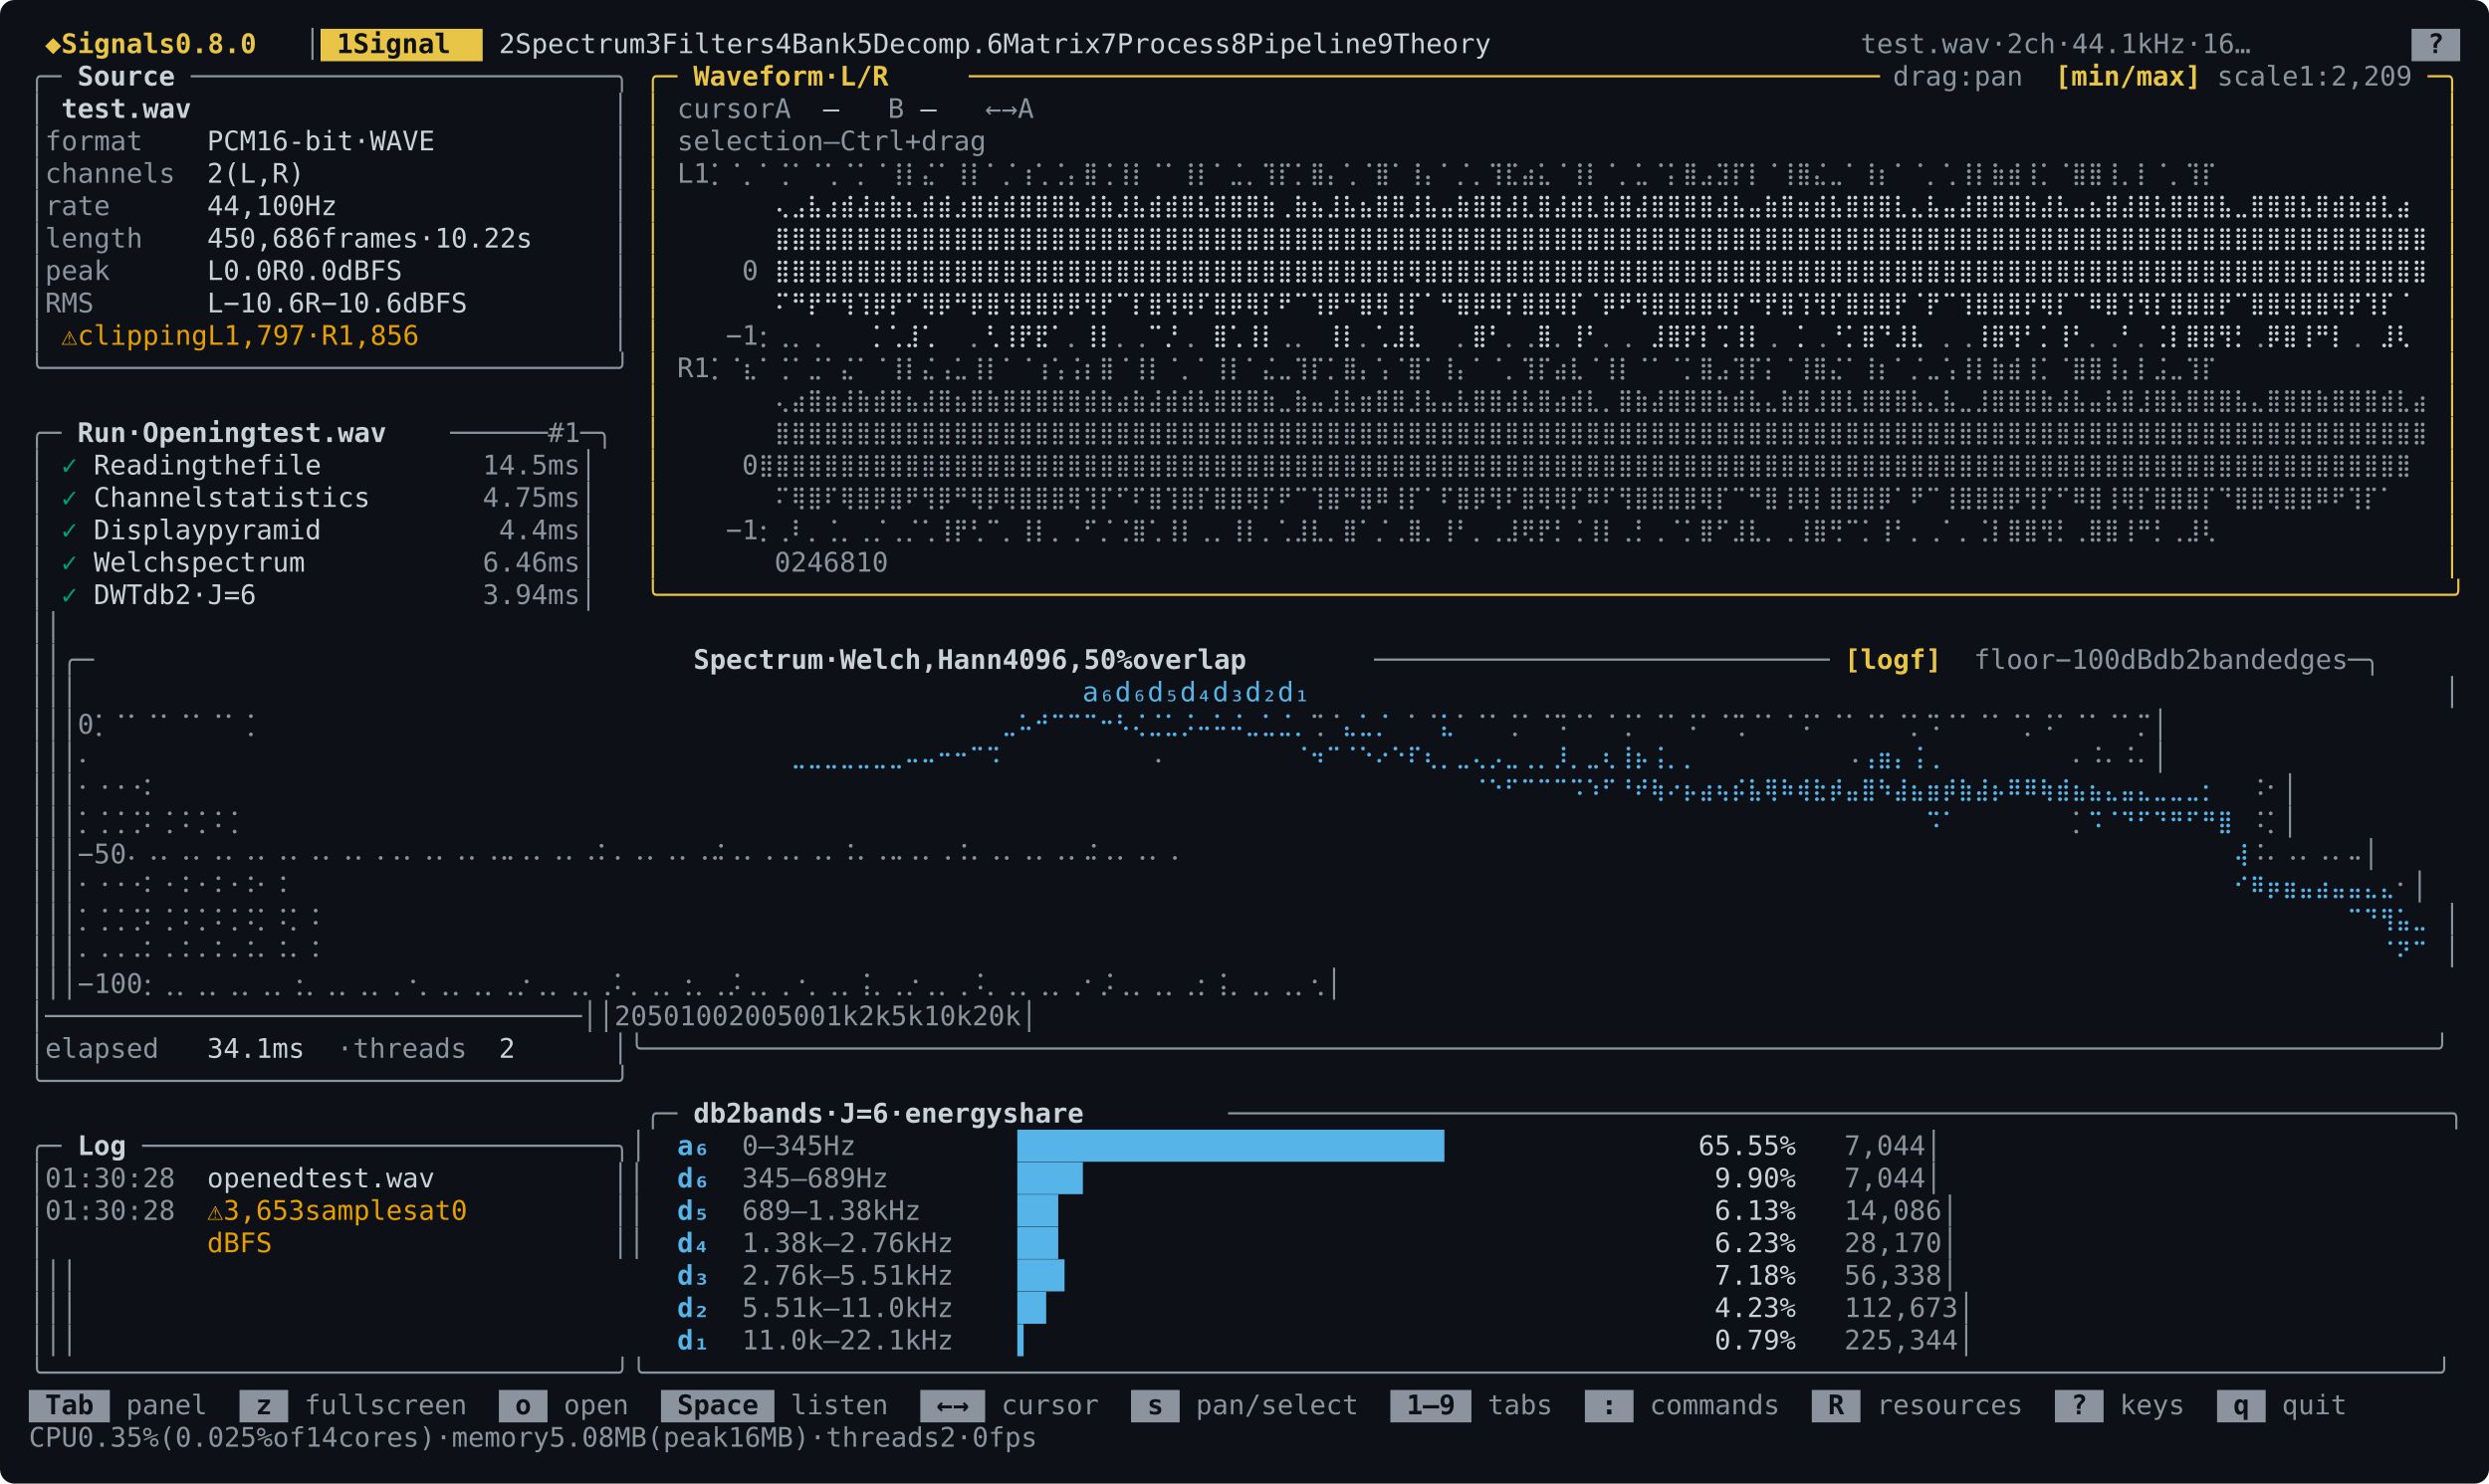
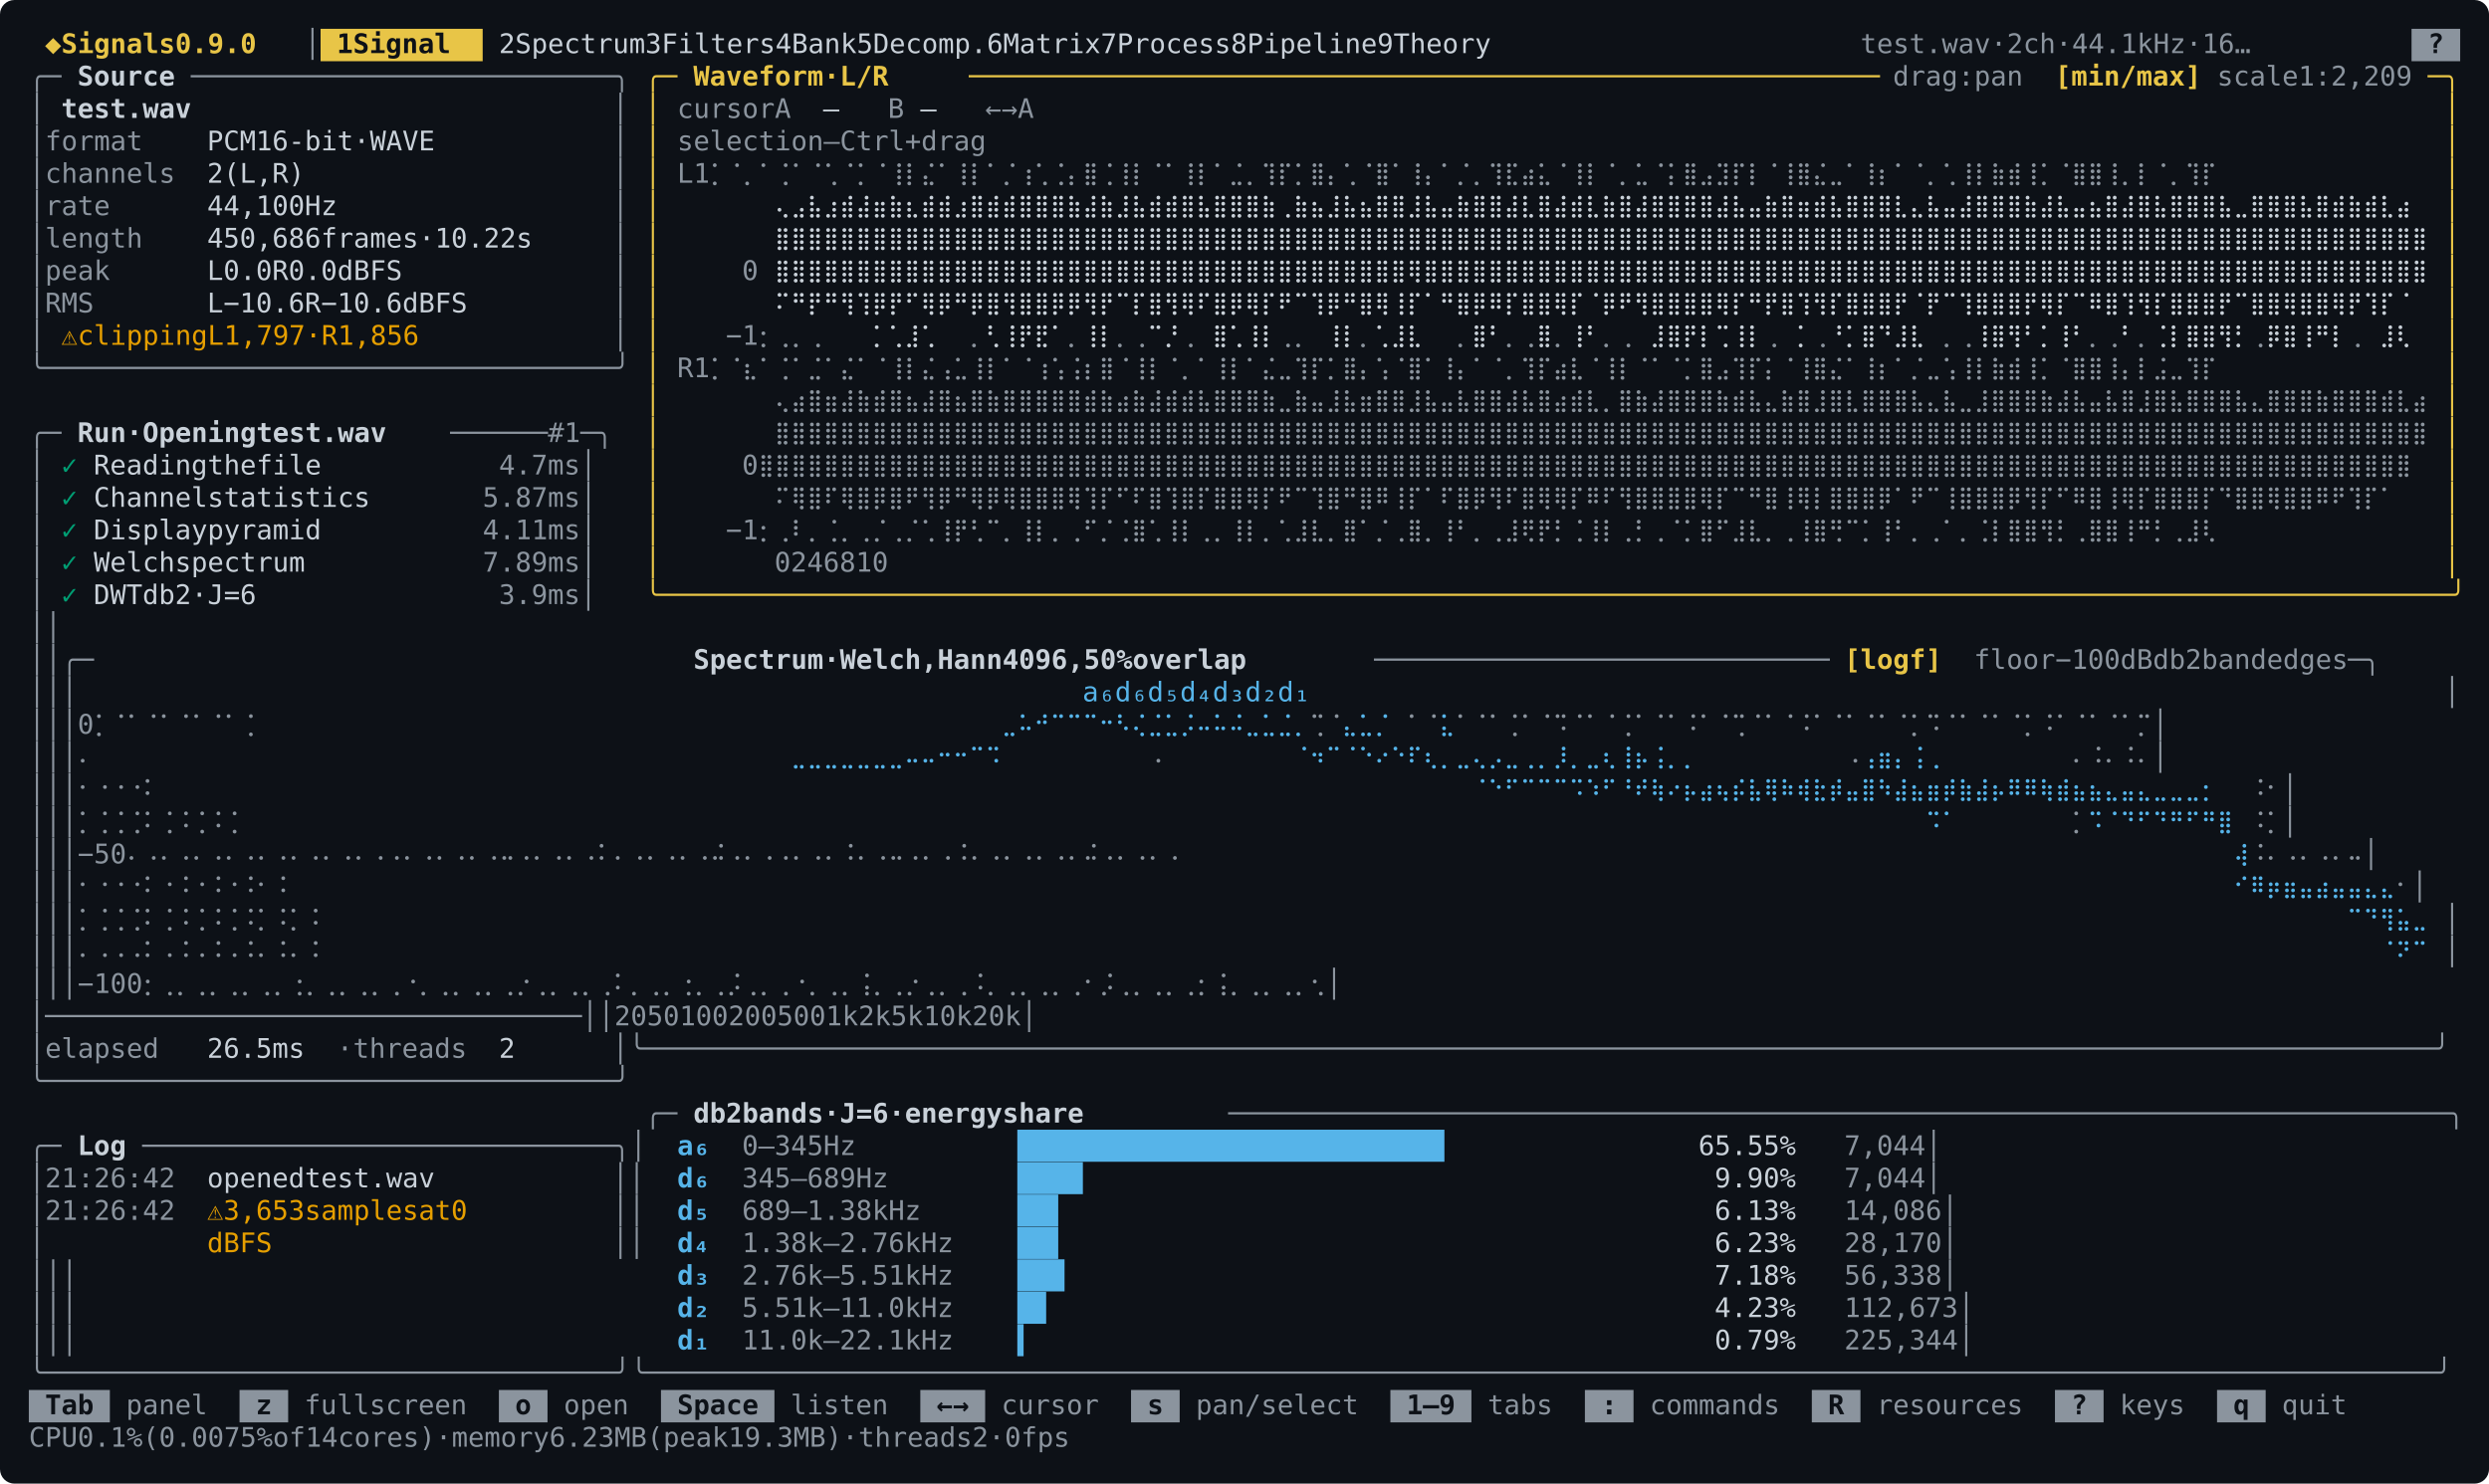
<svg xmlns="http://www.w3.org/2000/svg" width="1382" height="824" viewBox="0 0 1382 824" font-family="ui-monospace, SFMono-Regular, Menlo, Consolas, &quot;DejaVu Sans Mono&quot;, &quot;Liberation Mono&quot;, monospace" font-size="15">
  <rect width="1382" height="824" rx="8" fill="#0d1117" />
  <rect x="178" y="16" width="90" height="18" fill="#e8c547" />
  <rect x="1339" y="16" width="27" height="18" fill="#8b949e" />
-   <text x="25 43 52 61 70 79 88 97 115 124 133 142 151" y="29.5" fill="#e8c547" font-weight="bold">◆Signals0.8.0</text>
+   <text x="25 43 52 61 70 79 88 97 115 124 133 142 151" y="29.5" fill="#e8c547" font-weight="bold">◆Signals0.9.0</text>
  <text x="169" y="29.5" fill="#8b949e">│</text>
  <text x="187 205 214 223 232 241 250" y="29.5" fill="#0d1117" font-weight="bold">1Signal</text>
  <text x="277 295 304 313 322 331 340 349 358 385 403 412 421 430 439 448 457 484 502 511 520 529 556 574 583 592 601 610 619 628 655 673 682 691 700 709 718 745 763 772 781 790 799 808 817 844 862 871 880 889 898 907 916 925 952 970 979 988 997 1006 1015" y="29.5" fill="#c9d1d9">2Spectrum3Filters4Bank5Decomp.6Matrix7Process8Pipeline9Theory</text>
  <text x="1033 1042 1051 1060 1069 1078 1087 1096 1114 1132 1150 1159 1177 1195 1204 1213 1222 1240 1249 1258 1276 1294 1303 1312" y="29.5" fill="#8b949e">test.wav·2ch·44.1kHz·16…</text>
  <text x="1348" y="29.5" fill="#0d1117" font-weight="bold">?</text>
  <text x="16 25" y="47.5" fill="#8b949e">╭─</text>
  <text x="43 52 61 70 79 88" y="47.5" fill="#c9d1d9" font-weight="bold">Source</text>
  <text x="106 115 124 133 142 151 160 169 178 187 196 205 214 223 232 241 250 259 268 277 286 295 304 313 322 331 340" y="47.5" fill="#8b949e">──────────────────────────╮</text>
  <text x="358 367" y="47.5" fill="#e8c547">╭─</text>
  <text x="385 394 403 412 421 430 439 448 466 484 502 520" y="47.5" fill="#e8c547" font-weight="bold">Waveform·L/R</text>
  <text x="538 547 556 565 574 583 592 601 610 619 628 637 646 655 664 673 682 691 700 709 718 727 736 745 754 763 772 781 790 799 808 817 826 835 844 853 862 871 880 889 898 907 916 925 934 943 952 961 970 979 988 997 1006 1015 1024 1033" y="47.5" fill="#e8c547">────────────────────────────────────────────────────────</text>
  <text x="1051 1060 1069 1078 1087 1105 1114 1123" y="47.5" fill="#8b949e">drag:pan</text>
  <text x="1141 1150 1159 1168 1177 1186 1195 1204 1213" y="47.5" fill="#e8c547" font-weight="bold">[min/max]</text>
  <text x="1231 1240 1249 1258 1267 1285 1294 1303 1312 1321 1330 1339" y="47.5" fill="#8b949e">scale1:2,209</text>
  <text x="1348 1357" y="47.5" fill="#e8c547">─╮</text>
  <text x="16" y="65.5" fill="#8b949e">│</text>
  <text x="34 43 52 61 70 79 88 97" y="65.5" fill="#c9d1d9" font-weight="bold">test.wav</text>
  <text x="340" y="65.5" fill="#8b949e">│</text>
  <text x="358" y="65.5" fill="#e8c547">│</text>
  <text x="376 385 394 403 412 421 439" y="65.5" fill="#8b949e">cursorA</text>
  <text x="457" y="65.5" fill="#c9d1d9">—</text>
  <text x="493" y="65.5" fill="#8b949e">B</text>
  <text x="511" y="65.5" fill="#c9d1d9">—</text>
  <text x="547 556 574" y="65.5" fill="#8b949e">←→A</text>
  <text x="1357" y="65.5" fill="#e8c547">│</text>
  <text x="16 34 43 52 61 70 79" y="83.5" fill="#8b949e">│format</text>
  <text x="115 124 133 151 160 169 178 187 196 214 232 241 250 259" y="83.5" fill="#c9d1d9">PCM16-bit·WAVE</text>
  <text x="340" y="83.5" fill="#8b949e">│</text>
  <text x="358" y="83.5" fill="#e8c547">│</text>
  <text x="376 385 394 403 412 421 430 439 448 466 484 493 502 511 529 547 556 565 574" y="83.5" fill="#8b949e">selection—Ctrl+drag</text>
  <text x="1357" y="83.5" fill="#e8c547">│</text>
  <text x="16 34 43 52 61 70 79 88 97" y="101.5" fill="#8b949e">│channels</text>
  <text x="115 133 142 151 169 178" y="101.5" fill="#c9d1d9">2(L,R)</text>
  <text x="340" y="101.5" fill="#8b949e">│</text>
  <text x="358" y="101.5" fill="#e8c547">│</text>
  <text x="376 412 430 439 448 457 466 484 493 511 520 538 547 556 565 574 592 601 610 619 628 637 646 655 664 673 682 691 700 709 727 736 745 754 763 772 781 790 808 817 826 835 844 853 862 871 880 889 898 907 916 925 934 943 952 961 970 979 988 997 1006 1024 1033 1042 1051 1060 1078 1087 1096 1105 1114 1123 1132 1141 1150 1159 1168 1177 1186 1195 1204 1213 1222 1231 1240 1249 1258 1267 1276 1285 1294 1303 1312 1321 1330" y="101.5" fill="#8b949e">L1⡁⠈⡀⠁⢈⠁⠈⢁⠈⡁⠈⢸⡇⣌⠁⢸⡇⠁⡈⢰⢁⢈⡄⣿⢈⢸⡇⠈⠁⢸⡇⠁⣈⡀⢹⡏⡁⣿⡄⢁⠈⣿⠁⢸⡄⠁⡈⡀⢹⣏⣴⣅⠈⢸⡇⠈⡀⣁⠈⡅⣿⣠⣹⡏⡇⠈⢸⣿⣌⣀⠁⢸⡆⠁⠈⡀⢁⢸⡇⣷⣾⢸⡁⠈⣿⣿⢸⡀⡇⠈⡀⢹⡏</text>
  <text x="1357" y="101.5" fill="#e8c547">│</text>
  <text x="16 34 43 52 61" y="119.5" fill="#8b949e">│rate</text>
  <text x="115 124 133 142 151 160 178 187" y="119.5" fill="#c9d1d9">44,100Hz</text>
  <text x="340" y="119.5" fill="#8b949e">│</text>
  <text x="358" y="119.5" fill="#e8c547">│</text>
  <text x="430 439 448 457 466 475 484 493 502 511 520 529 538 547 556 565 574 583 592 601 610 619 628 637 646 655 664 673 682 691 700 709 718 727 736 745 754 763 772 781 790 799 808 817 826 835 844 853 862 871 880 898 907 916 925 934 943 952 961 970 979 988 997 1006 1015 1024 1033 1042 1051 1060 1069 1078 1087 1096 1105 1114 1123 1132 1141 1150 1159 1168 1177 1186 1195 1204 1213 1222 1231 1240 1249 1258 1267 1276 1285 1294 1303 1312 1321 1330 1339" y="119.5" fill="#c9d1d9">⢄⣠⣧⣰⣾⣼⣶⣷⣆⣾⣾⣰⣿⣾⣾⣿⣿⣿⣷⣼⣷⣸⣧⣾⣾⣿⣧⣿⣿⣿⣷⢀⣷⣦⣸⣧⣦⣿⣿⣸⣧⣤⣷⣿⣿⣼⣇⣿⣼⣾⣇⣷⣿⣼⣿⣿⣿⣿⣼⣧⣤⣷⣿⣶⣾⣧⣿⣿⣿⣇⣄⣧⣤⣼⣿⣿⣿⣷⣼⣧⣤⣦⣿⣼⣿⣧⣿⣿⣿⣧⣀⣿⣿⣿⣧⣿⣾⣷⣾⣇⣴</text>
  <text x="1357" y="119.5" fill="#e8c547">│</text>
  <text x="16 34 43 52 61 70 79" y="137.5" fill="#8b949e">│length</text>
  <text x="115 124 133 142 151 160 169 187 196 205 214 223 232 250 268 277 286 295 304 322" y="137.5" fill="#c9d1d9">450,686frames·10.22s</text>
  <text x="340" y="137.5" fill="#8b949e">│</text>
  <text x="358" y="137.5" fill="#e8c547">│</text>
  <text x="430 439 448 457 466 475 484 493 502 511 520 529 538 547 556 565 574 583 592 601 610 619 628 637 646 655 664 673 682 691 700 709 718 727 736 745 754 763 772 781 790 799 808 817 826 835 844 853 862 871 880 889 898 907 916 925 934 943 952 961 970 979 988 997 1006 1015 1024 1033 1042 1051 1060 1069 1078 1087 1096 1105 1114 1123 1132 1141 1150 1159 1168 1177 1186 1195 1204 1213 1222 1231 1240 1249 1258 1267 1276 1285 1294 1303 1312 1321 1330 1339" y="137.5" fill="#c9d1d9">⣿⣿⣿⣿⣿⣿⣿⣿⣿⣿⣿⣿⣿⣿⣿⣿⣿⣿⣿⣿⣿⣿⣿⣿⣿⣿⣿⣿⣿⣿⣿⣿⣿⣿⣿⣿⣿⣿⣿⣿⣿⣿⣿⣿⣿⣿⣿⣿⣿⣿⣿⣿⣿⣿⣿⣿⣿⣿⣿⣿⣿⣿⣿⣿⣿⣿⣿⣿⣿⣿⣿⣿⣿⣿⣿⣿⣿⣿⣿⣿⣿⣿⣿⣿⣿⣿⣿⣿⣿⣿⣿⣿⣿⣿⣿⣿⣿⣿⣿⣿⣿⣿</text>
  <text x="1357" y="137.5" fill="#e8c547">│</text>
  <text x="16 34 43 52 61" y="155.5" fill="#8b949e">│peak</text>
  <text x="115 133 142 151 178 196 205 214 232 241 250 259" y="155.5" fill="#c9d1d9">L0.0R0.0dBFS</text>
  <text x="340" y="155.5" fill="#8b949e">│</text>
  <text x="358" y="155.5" fill="#e8c547">│</text>
  <text x="412" y="155.5" fill="#8b949e">0</text>
  <text x="430 439 448 457 466 475 484 493 502 511 520 529 538 547 556 565 574 583 592 601 610 619 628 637 646 655 664 673 682 691 700 709 718 727 736 745 754 763 772 781 790 799 808 817 826 835 844 853 862 871 880 889 898 907 916 925 934 943 952 961 970 979 988 997 1006 1015 1024 1033 1042 1051 1060 1069 1078 1087 1096 1105 1114 1123 1132 1141 1150 1159 1168 1177 1186 1195 1204 1213 1222 1231 1240 1249 1258 1267 1276 1285 1294 1303 1312 1321 1330 1339" y="155.5" fill="#c9d1d9">⣿⣿⣿⣿⣿⣿⣿⣿⣿⣿⣿⣿⣿⣿⣿⣿⣿⣿⣿⣿⣿⣿⣿⣿⣿⣿⣿⣿⣿⣿⣿⣿⣿⣿⣿⣿⣿⣿⣿⢿⣿⣿⣿⣿⣿⣿⣿⣿⣿⣿⣿⣿⣿⣿⣿⣿⣿⣿⣿⣿⣿⣿⣿⣿⣿⣿⣿⣿⣿⣿⣿⣿⣿⣿⣿⣿⣿⣿⣿⣿⣿⣿⣿⣿⣿⣿⣿⣿⣿⣿⣿⣿⣿⣿⣿⣿⣿⣿⣿⣿⣿⣿</text>
  <text x="1357" y="155.5" fill="#e8c547">│</text>
  <text x="16 34 43 52" y="173.5" fill="#8b949e">│RMS</text>
  <text x="115 133 142 151 160 169 196 214 223 232 241 250 268 277 286 295" y="173.5" fill="#c9d1d9">L−10.6R−10.6dBFS</text>
  <text x="340" y="173.5" fill="#8b949e">│</text>
  <text x="358" y="173.5" fill="#e8c547">│</text>
  <text x="430 439 448 457 466 475 484 493 502 511 520 529 538 547 556 565 574 583 592 601 610 619 628 637 646 655 664 673 682 691 700 718 727 736 745 754 763 772 781 790 799 808 817 826 835 844 853 862 871 880 889 898 907 916 925 934 943 952 961 970 979 988 997 1006 1015 1024 1033 1042 1051 1060 1069 1078 1087 1096 1105 1114 1123 1132 1141 1150 1159 1168 1177 1186 1195 1204 1213 1222 1231 1240 1249 1258 1267 1276 1285 1294 1303 1312 1321 1330 1339" y="173.5" fill="#c9d1d9">⠍⠛⡟⠛⢻⢹⡿⡟⠋⢿⡿⠛⡿⣿⢻⣿⣿⡿⡿⢻⡟⠉⡏⣿⢻⢿⠏⣿⡿⢿⡏⠟⠉⢹⡿⠛⣿⢿⢸⡏⠁⠛⣿⡿⠿⡏⣿⣿⢿⡏⠈⡿⠟⢻⣿⣿⣿⣿⢿⡏⠛⡟⣿⢹⢻⡏⣿⣿⣿⡟⠈⡟⠉⢹⣿⣿⣿⡟⢿⡏⠉⠿⣿⢹⢻⡏⣿⣿⣿⡟⠉⣿⣿⢿⣿⣿⢿⡟⢹⡏⠈</text>
  <text x="1357" y="173.5" fill="#e8c547">│</text>
  <text x="16" y="191.5" fill="#8b949e">│</text>
  <text x="34 52 61 70 79 88 97 106 115 133 151 160 169 178 187 205 223 241 250 259 268 277" y="191.5" fill="#e69f00">⚠clippingL1,797·R1,856</text>
  <text x="340" y="191.5" fill="#8b949e">│</text>
  <text x="358" y="191.5" fill="#e8c547">│</text>
  <text x="403 412 430 439 457 466" y="191.5" fill="#8b949e">−1⡂⢀⡀⢀</text>
  <text x="484 493 511 520" y="191.5" fill="#c9d1d9">⡁⢁⣸⢁</text>
  <text x="538" y="191.5" fill="#8b949e">⡀</text>
  <text x="547 556 565 574 583" y="191.5" fill="#c9d1d9">⢃⢸⡟⣟⠁</text>
  <text x="592" y="191.5" fill="#8b949e">⡀</text>
  <text x="601 610" y="191.5" fill="#c9d1d9">⢸⡇</text>
  <text x="619 628" y="191.5" fill="#8b949e">⡀⢀</text>
  <text x="637 646" y="191.5" fill="#c9d1d9">⠉⡘</text>
  <text x="655" y="191.5" fill="#8b949e">⢀</text>
  <text x="673 682 691 700" y="191.5" fill="#c9d1d9">⣿⢁⢸⡇</text>
  <text x="709 727" y="191.5" fill="#8b949e">⢀⡀</text>
  <text x="736 745" y="191.5" fill="#c9d1d9">⢸⡇</text>
  <text x="754" y="191.5" fill="#8b949e">⡀</text>
  <text x="763 781 790" y="191.5" fill="#c9d1d9">⢁⣸⣇</text>
  <text x="808" y="191.5" fill="#8b949e">⡀</text>
  <text x="817 826" y="191.5" fill="#c9d1d9">⣿⠃</text>
  <text x="835 844" y="191.5" fill="#8b949e">⡀⢀</text>
  <text x="853" y="191.5" fill="#c9d1d9">⣿</text>
  <text x="862" y="191.5" fill="#8b949e">⡀</text>
  <text x="871 880" y="191.5" fill="#c9d1d9">⢸⠃</text>
  <text x="889 898" y="191.5" fill="#8b949e">⡀⢀</text>
  <text x="916 925 934 943 952 961 970" y="191.5" fill="#c9d1d9">⣸⣿⡟⡇⢉⢸⡇</text>
  <text x="979" y="191.5" fill="#8b949e">⢀</text>
  <text x="997" y="191.5" fill="#c9d1d9">⡁</text>
  <text x="1006" y="191.5" fill="#8b949e">⢀</text>
  <text x="1015 1024 1033 1042 1051 1060" y="191.5" fill="#c9d1d9">⠘⡁⣿⠙⣸⣇</text>
  <text x="1078 1087" y="191.5" fill="#8b949e">⡀⢀</text>
  <text x="1096 1105 1114 1123 1132 1141 1150" y="191.5" fill="#c9d1d9">⢸⣿⢻⠃⡁⢸⠃</text>
  <text x="1159 1168" y="191.5" fill="#8b949e">⡀⢀</text>
  <text x="1177" y="191.5" fill="#c9d1d9">⠃</text>
  <text x="1186" y="191.5" fill="#8b949e">⡀</text>
  <text x="1195 1204 1213 1222 1231 1240" y="191.5" fill="#c9d1d9">⢈⡇⣿⣿⢻⡃</text>
  <text x="1249" y="191.5" fill="#8b949e">⢀</text>
  <text x="1258 1267 1276 1285 1294" y="191.5" fill="#c9d1d9">⡿⣿⢸⠛⡇</text>
  <text x="1303" y="191.5" fill="#8b949e">⢀</text>
  <text x="1321 1330" y="191.5" fill="#c9d1d9">⣸⢇</text>
  <text x="1357" y="191.5" fill="#e8c547">│</text>
  <text x="16 25 34 43 52 61 70 79 88 97 106 115 124 133 142 151 160 169 178 187 196 205 214 223 232 241 250 259 268 277 286 295 304 313 322 331 340" y="209.5" fill="#8b949e">╰───────────────────────────────────╯</text>
  <text x="358" y="209.5" fill="#e8c547">│</text>
  <text x="376 412 430 439 448 457 466 484 493 511 520 538 547 556 565 574 583 592 601 610 619 628 637 646 655 664 673 682 691 700 709 718 727 736 745 754 763 772 781 790 808 817 826 835 844 853 862 871 880 889 898 907 916 925 934 943 952 961 970 979 997 1006 1024 1033 1042 1051 1060 1078 1087 1096 1105 1114 1132 1141 1150 1159 1168 1177 1186 1195 1204 1213 1222 1231 1240 1249 1258 1267 1276 1285 1294 1303 1312 1321 1330" y="209.5" fill="#8b949e">R1⡁⠈⣆⠁⢈⠁⣈⠁⣌⠁⠈⢸⡇⣌⢠⣁⢸⡇⠁⠈⢰⢡⢨⡆⣿⠈⢸⡇⠈⡀⠁⢸⡇⠁⣌⣀⢹⡏⡁⣿⡄⢡⠈⣿⠁⢸⡄⠁⠈⡀⢹⡏⣴⣇⠈⢸⡇⠈⠁⠈⡁⣿⣠⢹⡏⡅⠈⢸⣿⣌⠁⢸⡆⠁⡈⣀⢡⢸⡇⣷⣾⢸⡁⠈⣿⣿⢸⡄⡇⣨⣀⢹⡏</text>
  <text x="1357" y="209.5" fill="#e8c547">│</text>
  <text x="358" y="227.5" fill="#e8c547">│</text>
  <text x="430 439 448 457 466 475 484 493 502 511 520 529 538 547 556 565 574 583 592 601 610 619 628 637 646 655 664 673 682 691 700 709 718 727 736 745 754 763 772 781 790 799 808 817 826 835 844 853 862 871 880 889 898 907 916 925 934 943 952 961 970 979 988 997 1006 1015 1024 1033 1042 1051 1060 1069 1078 1087 1096 1105 1114 1123 1132 1141 1150 1159 1168 1177 1186 1195 1204 1213 1222 1231 1240 1249 1258 1267 1276 1285 1294 1303 1312 1321 1330 1339" y="227.5" fill="#8b949e">⢄⣴⣿⣶⣼⣷⣾⣿⣦⣼⣿⣦⣿⣷⣿⣿⣿⣿⣿⣾⣷⣴⣷⣼⣾⣾⣧⣿⣿⣿⣷⣀⣷⣤⣸⣧⣶⣿⣿⣸⣧⣤⣧⣿⣿⣼⣧⣿⣴⣾⣇⡀⣿⣷⣼⣿⣿⣿⣷⣾⣧⣄⣷⣿⣸⣿⣇⣿⣿⣿⣧⣄⣧⣀⣸⣿⣿⣿⣷⣼⣧⣤⣧⣿⣸⣿⣧⣿⣿⣿⣧⣄⣿⣿⣿⣷⣿⣿⣿⣾⣇⣴</text>
  <text x="1357" y="227.5" fill="#e8c547">│</text>
  <text x="16 25" y="245.5" fill="#8b949e">╭─</text>
  <text x="43 52 61 79 97 106 115 124 133 142 151 169 178 187 196 205 214 223 232" y="245.5" fill="#c9d1d9" font-weight="bold">Run·Openingtest.wav</text>
  <text x="250 259 268 277 286 295 313 322 331 340" y="245.5" fill="#8b949e">──────#1─╮</text>
  <text x="358" y="245.5" fill="#e8c547">│</text>
  <text x="430 439 448 457 466 475 484 493 502 511 520 529 538 547 556 565 574 583 592 601 610 619 628 637 646 655 664 673 682 691 700 709 718 727 736 745 754 763 772 781 790 799 808 817 826 835 844 853 862 871 880 889 898 907 916 925 934 943 952 961 970 979 988 997 1006 1015 1024 1033 1042 1051 1060 1069 1078 1087 1096 1105 1114 1123 1132 1141 1150 1159 1168 1177 1186 1195 1204 1213 1222 1231 1240 1249 1258 1267 1276 1285 1294 1303 1312 1321 1330 1339" y="245.5" fill="#8b949e">⣿⣿⣿⣿⣿⣿⣿⣿⣿⣿⣿⣿⣿⣿⣿⣿⣿⣿⣿⣿⣿⣿⣿⣿⣿⣿⣿⣿⣿⣿⣿⣿⣿⣿⣿⣿⣿⣿⣿⣿⣿⣿⣿⣿⣿⣿⣿⣿⣿⣿⣿⣿⣿⣿⣿⣿⣿⣿⣿⣿⣿⣿⣿⣿⣿⣿⣿⣿⣿⣿⣿⣿⣿⣿⣿⣿⣿⣿⣿⣿⣿⣿⣿⣿⣿⣿⣿⣿⣿⣿⣿⣿⣿⣿⣿⣿⣿⣿⣿⣿⣿⣿</text>
  <text x="1357" y="245.5" fill="#e8c547">│</text>
  <text x="16" y="263.5" fill="#8b949e">│</text>
  <text x="34" y="263.5" fill="#009e73">✓</text>
  <text x="52 61 70 79 88 97 106 124 133 142 160 169 178 187" y="263.5" fill="#c9d1d9">Readingthefile</text>
-   <text x="268 277 286 295 313 322 340" y="263.5" fill="#8b949e">14.5ms│</text>
+   <text x="277 286 295 313 322 340" y="263.5" fill="#8b949e">4.7ms│</text>
  <text x="358" y="263.5" fill="#e8c547">│</text>
  <text x="412 430 439 448 457 466 475 484 493 502 511 520 529 538 547 556 565 574 583 592 601 610 619 628 637 646 655 664 673 682 691 700 709 718 727 736 745 754 763 772 781 790 799 808 817 826 835 844 853 862 871 880 889 898 907 916 925 934 943 952 961 970 979 988 997 1006 1015 1024 1033 1042 1051 1060 1069 1078 1087 1096 1105 1114 1123 1132 1141 1150 1159 1168 1177 1186 1195 1204 1213 1222 1231 1240 1249 1258 1267 1276 1285 1294 1303 1312 1321 1330 1339" y="263.5" fill="#8b949e">0⣿⣿⣿⣿⣿⣿⣿⣿⣿⣿⣿⣿⣿⣿⣿⣿⣿⣿⣿⣿⣿⣿⣿⣿⣿⣿⣿⣿⣿⣿⣿⣿⣿⣿⣿⣿⣿⣿⣿⣿⣿⣿⣿⣿⣿⣿⣿⣿⣿⣿⣿⣿⣿⣿⣿⣿⣿⣿⣿⣿⣿⣿⣿⣿⣿⣿⣿⣿⣿⣿⣿⣿⣿⣿⣿⣿⣿⣿⣿⣿⣿⣿⣿⣿⣿⣿⣿⣿⣿⣿⣿⣿⣿⣿⣿⣿⣿⣿⣿⣿⣿⣿</text>
  <text x="1357" y="263.5" fill="#e8c547">│</text>
  <text x="16" y="281.5" fill="#8b949e">│</text>
  <text x="34" y="281.5" fill="#009e73">✓</text>
  <text x="52 61 70 79 88 97 106 124 133 142 151 160 169 178 187 196 205" y="281.5" fill="#c9d1d9">Channelstatistics</text>
-   <text x="268 277 286 295 313 322 340" y="281.5" fill="#8b949e">4.75ms│</text>
+   <text x="268 277 286 295 313 322 340" y="281.5" fill="#8b949e">5.87ms│</text>
  <text x="358" y="281.5" fill="#e8c547">│</text>
  <text x="430 439 448 457 466 475 484 493 502 511 520 529 538 547 556 565 574 583 592 601 610 619 628 637 646 655 664 673 682 691 700 718 727 736 745 754 763 772 781 790 799 808 817 826 835 844 853 862 871 880 898 907 916 925 934 943 952 961 970 979 988 997 1006 1015 1024 1033 1042 1051 1060 1069 1078 1087 1096 1105 1114 1123 1132 1141 1150 1159 1168 1177 1186 1195 1204 1213 1222 1231 1240 1249 1258 1267 1276 1285 1294 1303 1312 1321 1330 1339" y="281.5" fill="#8b949e">⠍⢿⣿⠏⢿⣿⡿⣿⠟⢻⡿⠛⢿⡿⢿⣿⣿⣿⢿⢹⡏⠋⠏⣿⢹⣿⡏⣿⣿⢿⡏⠟⠉⢹⣿⠛⣿⠿⢸⡏⠁⠏⣿⡿⢻⠏⣿⢿⢿⡏⠿⠏⢻⣿⣿⣿⣿⢿⡏⠉⠛⣿⢸⢿⡇⣿⣿⣿⡿⠁⠟⠉⢸⣿⣿⣿⡿⢻⡏⠋⠿⣿⢸⢿⡏⣿⣿⣿⡏⠙⣿⣿⢿⣿⣿⠿⠟⢹⡏⠁</text>
  <text x="1357" y="281.5" fill="#e8c547">│</text>
  <text x="16" y="299.5" fill="#8b949e">│</text>
  <text x="34" y="299.5" fill="#009e73">✓</text>
  <text x="52 61 70 79 88 97 106 124 133 142 151 160 169 178" y="299.5" fill="#c9d1d9">Displaypyramid</text>
-   <text x="277 286 295 313 322 340" y="299.5" fill="#8b949e">4.4ms│</text>
+   <text x="268 277 286 295 313 322 340" y="299.5" fill="#8b949e">4.11ms│</text>
  <text x="358" y="299.5" fill="#e8c547">│</text>
  <text x="403 412 430 439 448 457 466 484 493 511 520 538 547 556 565 574 583 592 601 610 619 628 637 646 655 673 682 691 700 709 727 736 745 754 763 781 790 808 817 826 835 844 853 862 871 880 889 898 916 925 934 943 952 961 970 979 997 1006 1015 1024 1033 1042 1051 1060 1078 1087 1096 1105 1114 1123 1132 1141 1150 1159 1168 1177 1186 1195 1204 1213 1222 1231 1240 1249 1258 1267 1276 1285 1294 1303 1321 1330" y="299.5" fill="#8b949e">−1⡂⢀⠇⡀⢈⡀⢀⡈⢀⡈⢁⢸⡟⢃⠉⡀⢸⡇⡀⢀⠋⡈⢈⣿⢁⢸⡇⢀⡀⢸⡇⡀⢁⣸⣇⡀⣿⠁⡈⢀⣿⡀⢸⠃⡀⢀⣸⢟⡟⡃⢈⢸⡇⢀⡃⢀⠈⡁⣿⠋⣸⣇⡀⢀⢸⣿⢛⠉⡁⢸⠃⡀⢀⠁⡀⢈⡇⣿⣿⢻⡃⢀⣿⣿⢸⠛⡃⢀⣸⢇</text>
  <text x="1357" y="299.5" fill="#e8c547">│</text>
  <text x="16" y="317.5" fill="#8b949e">│</text>
  <text x="34" y="317.5" fill="#009e73">✓</text>
  <text x="52 61 70 79 88 106 115 124 133 142 151 160 169" y="317.5" fill="#c9d1d9">Welchspectrum</text>
-   <text x="268 277 286 295 313 322 340" y="317.5" fill="#8b949e">6.46ms│</text>
+   <text x="268 277 286 295 313 322 340" y="317.5" fill="#8b949e">7.89ms│</text>
  <text x="358" y="317.5" fill="#e8c547">│</text>
  <text x="430 610 781 961 1141 1312 1321" y="317.5" fill="#8b949e">0246810</text>
  <text x="1357" y="317.5" fill="#e8c547">│</text>
  <text x="16" y="335.5" fill="#8b949e">│</text>
  <text x="34" y="335.5" fill="#009e73">✓</text>
  <text x="52 61 70 88 97 106 124 142 160 178" y="335.5" fill="#c9d1d9">DWTdb2·J=6</text>
-   <text x="268 277 286 295 313 322 340" y="335.5" fill="#8b949e">3.94ms│</text>
+   <text x="277 286 295 313 322 340" y="335.5" fill="#8b949e">3.9ms│</text>
  <text x="358 367 376 385 394 403 412 421 430 439 448 457 466 475 484 493 502 511 520 529 538 547 556 565 574 583 592 601 610 619 628 637 646 655 664 673 682 691 700 709 718 727 736 745 754 763 772 781 790 799 808 817 826 835 844 853 862 871 880 889 898 907 916 925 934 943 952 961 970 979 988 997 1006 1015 1024 1033 1042 1051 1060 1069 1078 1087 1096 1105 1114 1123 1132 1141 1150 1159 1168 1177 1186 1195 1204 1213 1222 1231 1240 1249 1258 1267 1276 1285 1294 1303 1312 1321 1330 1339 1348 1357" y="335.5" fill="#e8c547">╰──────────────────────────────────────────────────────────────────────────────────────────────────────────────╯</text>
  <text x="16 340" y="353.5" fill="#8b949e">││</text>
  <text x="16 340 358 367" y="371.5" fill="#8b949e">││╭─</text>
  <text x="385 394 403 412 421 430 439 448 466 484 493 502 511 520 529 547 556 565 574 592 601 610 619 628 646 655 673 691 700 709 718 727 736 745" y="371.5" fill="#c9d1d9" font-weight="bold">Spectrum·Welch,Hann4096,50%overlap</text>
  <text x="763 772 781 790 799 808 817 826 835 844 853 862 871 880 889 898 907 916 925 934 943 952 961 970 979 988 997 1006" y="371.5" fill="#8b949e">────────────────────────────</text>
  <text x="1024 1033 1042 1051 1069 1078" y="371.5" fill="#e8c547" font-weight="bold">[logf]</text>
  <text x="1096 1105 1114 1123 1132 1150 1159 1168 1177 1195 1204 1222 1231 1240 1258 1267 1276 1285 1303 1312 1321 1330 1339 1348 1357" y="371.5" fill="#8b949e">floor−100dBdb2bandedges─╮</text>
  <text x="16 340 358" y="389.5" fill="#8b949e">│││</text>
  <text x="601 610 835 844 925 934 1015 1024 1105 1114 1195 1204 1285 1294" y="389.5" fill="#56b4e9">a₆d₆d₅d₄d₃d₂d₁</text>
  <text x="1357" y="389.5" fill="#8b949e">│</text>
  <text x="16 340 358 412 430 439 457 466 484 493 511 520 538 547" y="407.5" fill="#8b949e">│││0⡁⠈⠁⠈⠁⠈⠁⠈⠁⢈</text>
  <text x="556 565 574 583 592 601 610 619 628 637 646 655 664 673 682 691 700 709 718" y="407.5" fill="#56b4e9">⣀⠥⠚⠉⠉⠉⠒⠣⢌⣈⣁⡨⠤⠥⠬⣀⣁⣈⡀</text>
  <text x="727 736" y="407.5" fill="#8b949e">⢉⠈</text>
  <text x="745 754 763" y="407.5" fill="#56b4e9">⣄⣁⡈</text>
  <text x="781 790" y="407.5" fill="#8b949e">⠁⠈</text>
  <text x="799" y="407.5" fill="#56b4e9">⣅</text>
  <text x="808 817 835 844 862 871 889 898 916 925 934 943 952 970 979 997 1006 1024 1033 1051 1060 1069 1078 1087 1105 1114 1132 1141 1150 1159 1168 1186 1195 1213 1222 1240 1249 1267 1276 1294 1303 1321 1330 1357" y="407.5" fill="#8b949e">⠁⠈⠁⢈⠁⠈⠩⠈⠁⠈⢈⠁⠈⠁⠨⠁⠈⢉⠈⠁⠈⠨⠁⠈⠁⠈⠁⠈⡁⠩⠈⠁⠈⠁⠈⡁⠨⠁⠈⠁⠈⠁⡉│</text>
  <text x="16 340 358 430" y="425.5" fill="#8b949e">│││⠄</text>
  <text x="439 448 457 466 475 484 493 502 511 520 529 538 547" y="425.5" fill="#56b4e9">⣀⣀⣀⣀⣀⣀⣀⠤⠤⠒⠒⠉⠩</text>
  <text x="637" y="425.5" fill="#8b949e">⠠</text>
  <text x="718 727 736 763 772 781 790 799 808 817 826 835 844 853 871 880 889 898 907 916 925 934 979 997 1006" y="425.5" fill="#56b4e9">⠈⠲⠉⠈⠑⠔⠑⠏⢆⡀⣀⢄⡠⣀⢀⡀⡸⡀⣀⢆⢸⡦⢨⡀⡀</text>
  <text x="1024" y="425.5" fill="#8b949e">⠠</text>
  <text x="1033 1051 1060 1069 1096" y="425.5" fill="#56b4e9">⢠⣶⡄⢨⢀</text>
  <text x="1150 1159 1240 1249 1330 1357" y="425.5" fill="#8b949e">⠄⠨⠄⠨⠄│</text>
  <text x="16 340 358 430 547 637 727 799" y="443.5" fill="#8b949e">│││⠂⠐⠐⠐⠅</text>
  <text x="817 844 853 862 871 880 889 898 907 916 925 934 943 952 961 970 979 988 997 1006 1015 1024 1033 1042 1051 1060 1069 1078 1087 1096 1105 1114 1123 1132 1141 1150 1159 1168 1177 1186 1195 1204 1213 1222 1231 1240" y="443.5" fill="#56b4e9">⠈⠑⠋⠉⠉⠉⠩⠱⠋⠘⠞⢷⠔⡦⣴⢦⡮⣧⢿⠷⢾⣗⡾⣤⣿⠳⣼⣦⣶⡾⣷⣼⡦⠿⠿⢷⣾⣦⣦⣄⣤⣄⣀⣀⣀⡂</text>
  <text x="1249 1330 1357" y="443.5" fill="#8b949e">⠨⠂│</text>
  <text x="16 340 358 430 547 637 727 799 844 889 934 979 1024" y="461.5" fill="#8b949e">│││⡁⢈⢈⢈⠅⢈⠨⢈⠨⢈</text>
  <text x="1069 1087" y="461.5" fill="#56b4e9">⠩⠁</text>
  <text x="1150" y="461.5" fill="#8b949e">⡁</text>
  <text x="1159 1177 1186 1195 1204 1213 1222 1231 1240" y="461.5" fill="#56b4e9">⠩⠈⠙⠋⠙⠛⠋⠛⣿</text>
  <text x="1249 1330 1357" y="461.5" fill="#8b949e">⠨⡁│</text>
  <text x="16 340 358 394 403 412 430 439 457 466 484 493 511 520 538 547 565 574 592 601 619 628 637 646 655 673 682 700 709 727 736 754 763 781 790 799 808 817 835 844 862 871 889 898 916 925 934 943 952 970 979 997 1006 1024 1033 1051 1060 1069 1078 1087 1105 1114 1132 1141 1150 1159 1168 1186 1195 1213 1222" y="479.5" fill="#8b949e">│││−50⠄⠠⠄⠠⠄⠠⠄⠠⠄⠠⠄⠠⠄⠠⠄⠠⠠⠄⠠⠄⠠⠄⠠⠤⠠⠄⠠⠄⠠⠅⠄⠠⠄⠠⠄⠠⠬⠠⠄⠠⠠⠄⠠⠄⠨⠄⠠⠤⠠⠄⠠⠨⠄⠠⠄⠠⠄⠠⠄⠬⠠⠄⠠⠄⠠</text>
  <text x="1240" y="479.5" fill="#56b4e9">⢼</text>
  <text x="1249 1267 1276 1294 1303 1321 1330 1357" y="479.5" fill="#8b949e">⠨⠄⠠⠄⠠⠄⠤│</text>
  <text x="16 340 358 430 547 637 727 799 844 889 934 979 1024 1069 1150 1159" y="497.5" fill="#8b949e">│││⠂⠐⠐⠐⠅⠐⠨⠐⠨⠐⠨⠂⠨</text>
  <text x="1240 1249 1258 1267 1276 1285 1294 1303 1312 1321" y="497.5" fill="#56b4e9">⠊⠿⡶⣶⣤⣴⣤⣤⣄⣄</text>
  <text x="1330 1357" y="497.5" fill="#8b949e">⠂│</text>
  <text x="16 340 358 430 547 637 727 799 844 889 934 979 1024 1069 1150 1159 1240 1249" y="515.5" fill="#8b949e">│││⡁⢈⢈⢈⠅⢈⠨⢈⠨⢈⠨⡁⠨⡁⠨</text>
  <text x="1303 1312 1321 1330 1339" y="515.5" fill="#56b4e9">⠉⠙⢻⣥⣀</text>
  <text x="1357" y="515.5" fill="#8b949e">│</text>
  <text x="16 340 358 430 547 637 727 799 844 889 934 979 1024 1069 1150 1159 1240 1249" y="533.5" fill="#8b949e">│││⠄⠠⠠⠠⠅⠠⠨⠠⠨⠠⠨⠄⠨⠄⠨</text>
  <text x="1321 1330 1339" y="533.5" fill="#56b4e9">⠈⠝⠉</text>
  <text x="1357" y="533.5" fill="#8b949e">│</text>
  <text x="16 340 358 385 394 403 412 430 439 457 466 484 493 511 520 538 547 565 574 592 601 619 628 637 646 655 673 682 700 709 727 736 754 763 781 790 799 808 817 835 844 862 871 889 898 916 925 934 943 952 970 979 997 1006 1024 1033 1051 1060 1069 1078 1087 1105 1114 1132 1141 1150 1159 1168 1186 1195 1213 1222 1240 1249 1267 1276 1294 1303 1321 1330 1357" y="551.5" fill="#8b949e">│││−100⡂⢀⡀⢀⡀⢀⡀⢀⡀⢐⡀⢀⡀⢀⡀⢀⠐⡀⢀⡀⢀⡀⢀⡐⢀⡀⢀⡀⢀⠅⡀⢀⡀⢐⡀⢀⡨⢀⡀⢀⠐⡀⢀⡀⢨⡀⢀⡐⢀⡀⢀⠨⡀⢀⡀⢀⡀⢀⠂⡨⢀⡀⢀⡀⢀⡂⢨⡀⢀⡀⢀⡀⢂│</text>
  <text x="16 34 43 52 61 70 79 88 97 106 115 124 133 142 151 160 169 178 187 196 205 214 223 232 241 250 259 268 277 286 295 304 313 322 340 358 430 439 538 547 628 637 646 718 727 736 835 844 853 925 943 1015 1033 1141 1159 1222 1231 1249 1312 1321 1339 1357" y="569.5" fill="#8b949e">│─────────────────────────────────││20501002005001k2k5k10k20k│</text>
  <text x="16 34 43 52 61 70 79 88" y="587.5" fill="#8b949e">│elapsed</text>
-   <text x="115 124 133 142 160 169" y="587.5" fill="#c9d1d9">34.1ms</text>
+   <text x="115 124 133 142 160 169" y="587.5" fill="#c9d1d9">26.5ms</text>
  <text x="187 205 214 223 232 241 250 259" y="587.5" fill="#8b949e">·threads</text>
  <text x="277" y="587.5" fill="#c9d1d9">2</text>
  <text x="340 358 367 376 385 394 403 412 421 430 439 448 457 466 475 484 493 502 511 520 529 538 547 556 565 574 583 592 601 610 619 628 637 646 655 664 673 682 691 700 709 718 727 736 745 754 763 772 781 790 799 808 817 826 835 844 853 862 871 880 889 898 907 916 925 934 943 952 961 970 979 988 997 1006 1015 1024 1033 1042 1051 1060 1069 1078 1087 1096 1105 1114 1123 1132 1141 1150 1159 1168 1177 1186 1195 1204 1213 1222 1231 1240 1249 1258 1267 1276 1285 1294 1303 1312 1321 1330 1339 1348 1357" y="587.5" fill="#8b949e">│╰──────────────────────────────────────────────────────────────────────────────────────────────────────────────╯</text>
  <text x="16 25 34 43 52 61 70 79 88 97 106 115 124 133 142 151 160 169 178 187 196 205 214 223 232 241 250 259 268 277 286 295 304 313 322 331 340" y="605.5" fill="#8b949e">╰───────────────────────────────────╯</text>
  <text x="358 367" y="623.5" fill="#8b949e">╭─</text>
  <text x="385 394 403 421 430 439 448 457 475 493 511 529 547 565 574 583 592 601 610 628 637 646 655 664" y="623.5" fill="#c9d1d9" font-weight="bold">db2bands·J=6·energyshare</text>
  <text x="682 691 700 709 718 727 736 745 754 763 772 781 790 799 808 817 826 835 844 853 862 871 880 889 898 907 916 925 934 943 952 961 970 979 988 997 1006 1015 1024 1033 1042 1051 1060 1069 1078 1087 1096 1105 1114 1123 1132 1141 1150 1159 1168 1177 1186 1195 1204 1213 1222 1231 1240 1249 1258 1267 1276 1285 1294 1303 1312 1321 1330 1339 1348 1357" y="623.5" fill="#8b949e">───────────────────────────────────────────────────────────────────────────╮</text>
  <text x="16 25" y="641.5" fill="#8b949e">╭─</text>
  <text x="43 52 61" y="641.5" fill="#c9d1d9" font-weight="bold">Log</text>
  <text x="79 88 97 106 115 124 133 142 151 160 169 178 187 196 205 214 223 232 241 250 259 268 277 286 295 304 313 322 331 340 358" y="641.5" fill="#8b949e">─────────────────────────────╮│</text>
  <text x="376 385" y="641.5" fill="#56b4e9" font-weight="bold">a₆</text>
  <text x="412 421 430 439 448 466 475" y="641.5" fill="#8b949e">0–345Hz</text>
  <text x="565 574 583 592 601 610 619 628 637 646 655 664 673 682 691 700 709 718 727 736 745 754 763 772 781 790 799" y="641.5" fill="#56b4e9">██████████████████████████▎</text>
  <text x="943 952 961 970 979 997" y="641.5" fill="#c9d1d9">65.55%</text>
  <text x="1024 1033 1042 1051 1060 1357" y="641.5" fill="#8b949e">7,044│</text>
-   <text x="16 34 43 52 61 70 79 88 97" y="659.5" fill="#8b949e">│01:30:28</text>
+   <text x="16 34 43 52 61 70 79 88 97" y="659.5" fill="#8b949e">│21:26:42</text>
  <text x="115 124 133 142 151 160 178 187 196 205 214 223 232 241" y="659.5" fill="#c9d1d9">openedtest.wav</text>
  <text x="340 358" y="659.5" fill="#8b949e">││</text>
  <text x="376 385" y="659.5" fill="#56b4e9" font-weight="bold">d₆</text>
  <text x="412 421 430 439 448 457 466 484 493" y="659.5" fill="#8b949e">345–689Hz</text>
  <text x="565 574 583 592" y="659.5" fill="#56b4e9">████</text>
  <text x="952 961 970 979 997" y="659.5" fill="#c9d1d9">9.90%</text>
  <text x="1024 1033 1042 1051 1060 1357" y="659.5" fill="#8b949e">7,044│</text>
-   <text x="16 34 43 52 61 70 79 88 97" y="677.5" fill="#8b949e">│01:30:28</text>
+   <text x="16 34 43 52 61 70 79 88 97" y="677.5" fill="#8b949e">│21:26:42</text>
  <text x="115 133 142 151 160 169 187 196 205 214 223 232 241 259 268 286" y="677.5" fill="#e69f00">⚠3,653samplesat0</text>
  <text x="340 358" y="677.5" fill="#8b949e">││</text>
  <text x="376 385" y="677.5" fill="#56b4e9" font-weight="bold">d₅</text>
  <text x="412 421 430 439 448 457 466 475 484 502 511" y="677.5" fill="#8b949e">689–1.38kHz</text>
  <text x="565 574 583" y="677.5" fill="#56b4e9">██▌</text>
  <text x="952 961 970 979 997" y="677.5" fill="#c9d1d9">6.13%</text>
  <text x="1024 1033 1042 1051 1060 1069 1357" y="677.5" fill="#8b949e">14,086│</text>
  <text x="16" y="695.5" fill="#8b949e">│</text>
  <text x="115 124 133 142" y="695.5" fill="#e69f00">dBFS</text>
  <text x="340 358" y="695.5" fill="#8b949e">││</text>
  <text x="376 385" y="695.5" fill="#56b4e9" font-weight="bold">d₄</text>
  <text x="412 421 430 439 448 457 466 475 484 493 502 520 529" y="695.5" fill="#8b949e">1.38k–2.76kHz</text>
  <text x="565 574 583" y="695.5" fill="#56b4e9">██▌</text>
  <text x="952 961 970 979 997" y="695.5" fill="#c9d1d9">6.23%</text>
  <text x="1024 1033 1042 1051 1060 1069 1357" y="695.5" fill="#8b949e">28,170│</text>
  <text x="16 340 358" y="713.5" fill="#8b949e">│││</text>
  <text x="376 385" y="713.5" fill="#56b4e9" font-weight="bold">d₃</text>
  <text x="412 421 430 439 448 457 466 475 484 493 502 520 529" y="713.5" fill="#8b949e">2.76k–5.51kHz</text>
  <text x="565 574 583" y="713.5" fill="#56b4e9">██▉</text>
  <text x="952 961 970 979 997" y="713.5" fill="#c9d1d9">7.18%</text>
  <text x="1024 1033 1042 1051 1060 1069 1357" y="713.5" fill="#8b949e">56,338│</text>
  <text x="16 340 358" y="731.5" fill="#8b949e">│││</text>
  <text x="376 385" y="731.5" fill="#56b4e9" font-weight="bold">d₂</text>
  <text x="412 421 430 439 448 457 466 475 484 493 502 520 529" y="731.5" fill="#8b949e">5.51k–11.0kHz</text>
  <text x="565 574" y="731.5" fill="#56b4e9">█▊</text>
  <text x="952 961 970 979 997" y="731.5" fill="#c9d1d9">4.23%</text>
  <text x="1024 1033 1042 1051 1060 1069 1078 1357" y="731.5" fill="#8b949e">112,673│</text>
  <text x="16 340 358" y="749.5" fill="#8b949e">│││</text>
  <text x="376 385" y="749.5" fill="#56b4e9" font-weight="bold">d₁</text>
  <text x="412 421 430 439 448 457 466 475 484 493 502 520 529" y="749.5" fill="#8b949e">11.0k–22.1kHz</text>
  <text x="565" y="749.5" fill="#56b4e9">▍</text>
  <text x="952 961 970 979 997" y="749.5" fill="#c9d1d9">0.79%</text>
  <text x="1024 1033 1042 1051 1060 1069 1078 1357" y="749.5" fill="#8b949e">225,344│</text>
  <text x="16 25 34 43 52 61 70 79 88 97 106 115 124 133 142 151 160 169 178 187 196 205 214 223 232 241 250 259 268 277 286 295 304 313 322 331 340 358 367 376 385 394 403 412 421 430 439 448 457 466 475 484 493 502 511 520 529 538 547 556 565 574 583 592 601 610 619 628 637 646 655 664 673 682 691 700 709 718 727 736 745 754 763 772 781 790 799 808 817 826 835 844 853 862 871 880 889 898 907 916 925 934 943 952 961 970 979 988 997 1006 1015 1024 1033 1042 1051 1060 1069 1078 1087 1096 1105 1114 1123 1132 1141 1150 1159 1168 1177 1186 1195 1204 1213 1222 1231 1240 1249 1258 1267 1276 1285 1294 1303 1312 1321 1330 1339 1348 1357" y="767.5" fill="#8b949e">╰───────────────────────────────────╯╰──────────────────────────────────────────────────────────────────────────────────────────────────────────────╯</text>
  <rect x="16" y="772" width="45" height="18" fill="#8b949e" />
  <rect x="133" y="772" width="27" height="18" fill="#8b949e" />
  <rect x="277" y="772" width="27" height="18" fill="#8b949e" />
  <rect x="367" y="772" width="63" height="18" fill="#8b949e" />
  <rect x="511" y="772" width="36" height="18" fill="#8b949e" />
  <rect x="628" y="772" width="27" height="18" fill="#8b949e" />
  <rect x="772" y="772" width="45" height="18" fill="#8b949e" />
  <rect x="880" y="772" width="27" height="18" fill="#8b949e" />
  <rect x="1006" y="772" width="27" height="18" fill="#8b949e" />
  <rect x="1141" y="772" width="27" height="18" fill="#8b949e" />
  <rect x="1231" y="772" width="27" height="18" fill="#8b949e" />
  <text x="25 34 43" y="785.5" fill="#0d1117" font-weight="bold">Tab</text>
  <text x="70 79 88 97 106" y="785.5" fill="#8b949e">panel</text>
  <text x="142" y="785.5" fill="#0d1117" font-weight="bold">z</text>
  <text x="169 178 187 196 205 214 223 232 241 250" y="785.5" fill="#8b949e">fullscreen</text>
  <text x="286" y="785.5" fill="#0d1117" font-weight="bold">o</text>
  <text x="313 322 331 340" y="785.5" fill="#8b949e">open</text>
  <text x="376 385 394 403 412" y="785.5" fill="#0d1117" font-weight="bold">Space</text>
  <text x="439 448 457 466 475 484" y="785.5" fill="#8b949e">listen</text>
  <text x="520 529" y="785.5" fill="#0d1117" font-weight="bold">←→</text>
  <text x="556 565 574 583 592 601" y="785.5" fill="#8b949e">cursor</text>
  <text x="637" y="785.5" fill="#0d1117" font-weight="bold">s</text>
  <text x="664 673 682 691 700 709 718 727 736 745" y="785.5" fill="#8b949e">pan/select</text>
  <text x="781 790 799" y="785.5" fill="#0d1117" font-weight="bold">1–9</text>
  <text x="826 835 844 853" y="785.5" fill="#8b949e">tabs</text>
  <text x="889" y="785.5" fill="#0d1117" font-weight="bold">:</text>
  <text x="916 925 934 943 952 961 970 979" y="785.5" fill="#8b949e">commands</text>
  <text x="1015" y="785.5" fill="#0d1117" font-weight="bold">R</text>
  <text x="1042 1051 1060 1069 1078 1087 1096 1105 1114" y="785.5" fill="#8b949e">resources</text>
  <text x="1150" y="785.5" fill="#0d1117" font-weight="bold">?</text>
  <text x="1177 1186 1195 1204" y="785.5" fill="#8b949e">keys</text>
  <text x="1240" y="785.5" fill="#0d1117" font-weight="bold">q</text>
  <text x="1267 1276 1285 1294" y="785.5" fill="#8b949e">quit</text>
-   <text x="16 25 34 52 61 70 79 97 115 124 133 142 151 160 178 196 205 223 232 250 259 268 277 286 295 313 331 340 349 358 367 376 394 403 412 421 439 448 466 475 484 493 502 520 529 547 556 565 583 601 610 619 628 637 646 655 673 691 709 727 736 745" y="803.5" fill="#8b949e">CPU0.35%(0.025%of14cores)·memory5.08MB(peak16MB)·threads2·0fps</text>
+   <text x="16 25 34 52 61 70 88 106 115 124 133 142 151 160 178 196 205 223 232 250 259 268 277 286 295 313 331 340 349 358 367 376 394 403 412 421 439 448 466 475 484 493 502 520 529 538 547 565 574 583 601 619 628 637 646 655 664 673 691 709 727 745 754 763" y="803.5" fill="#8b949e">CPU0.1%(0.0075%of14cores)·memory6.23MB(peak19.3MB)·threads2·0fps</text>
</svg>
